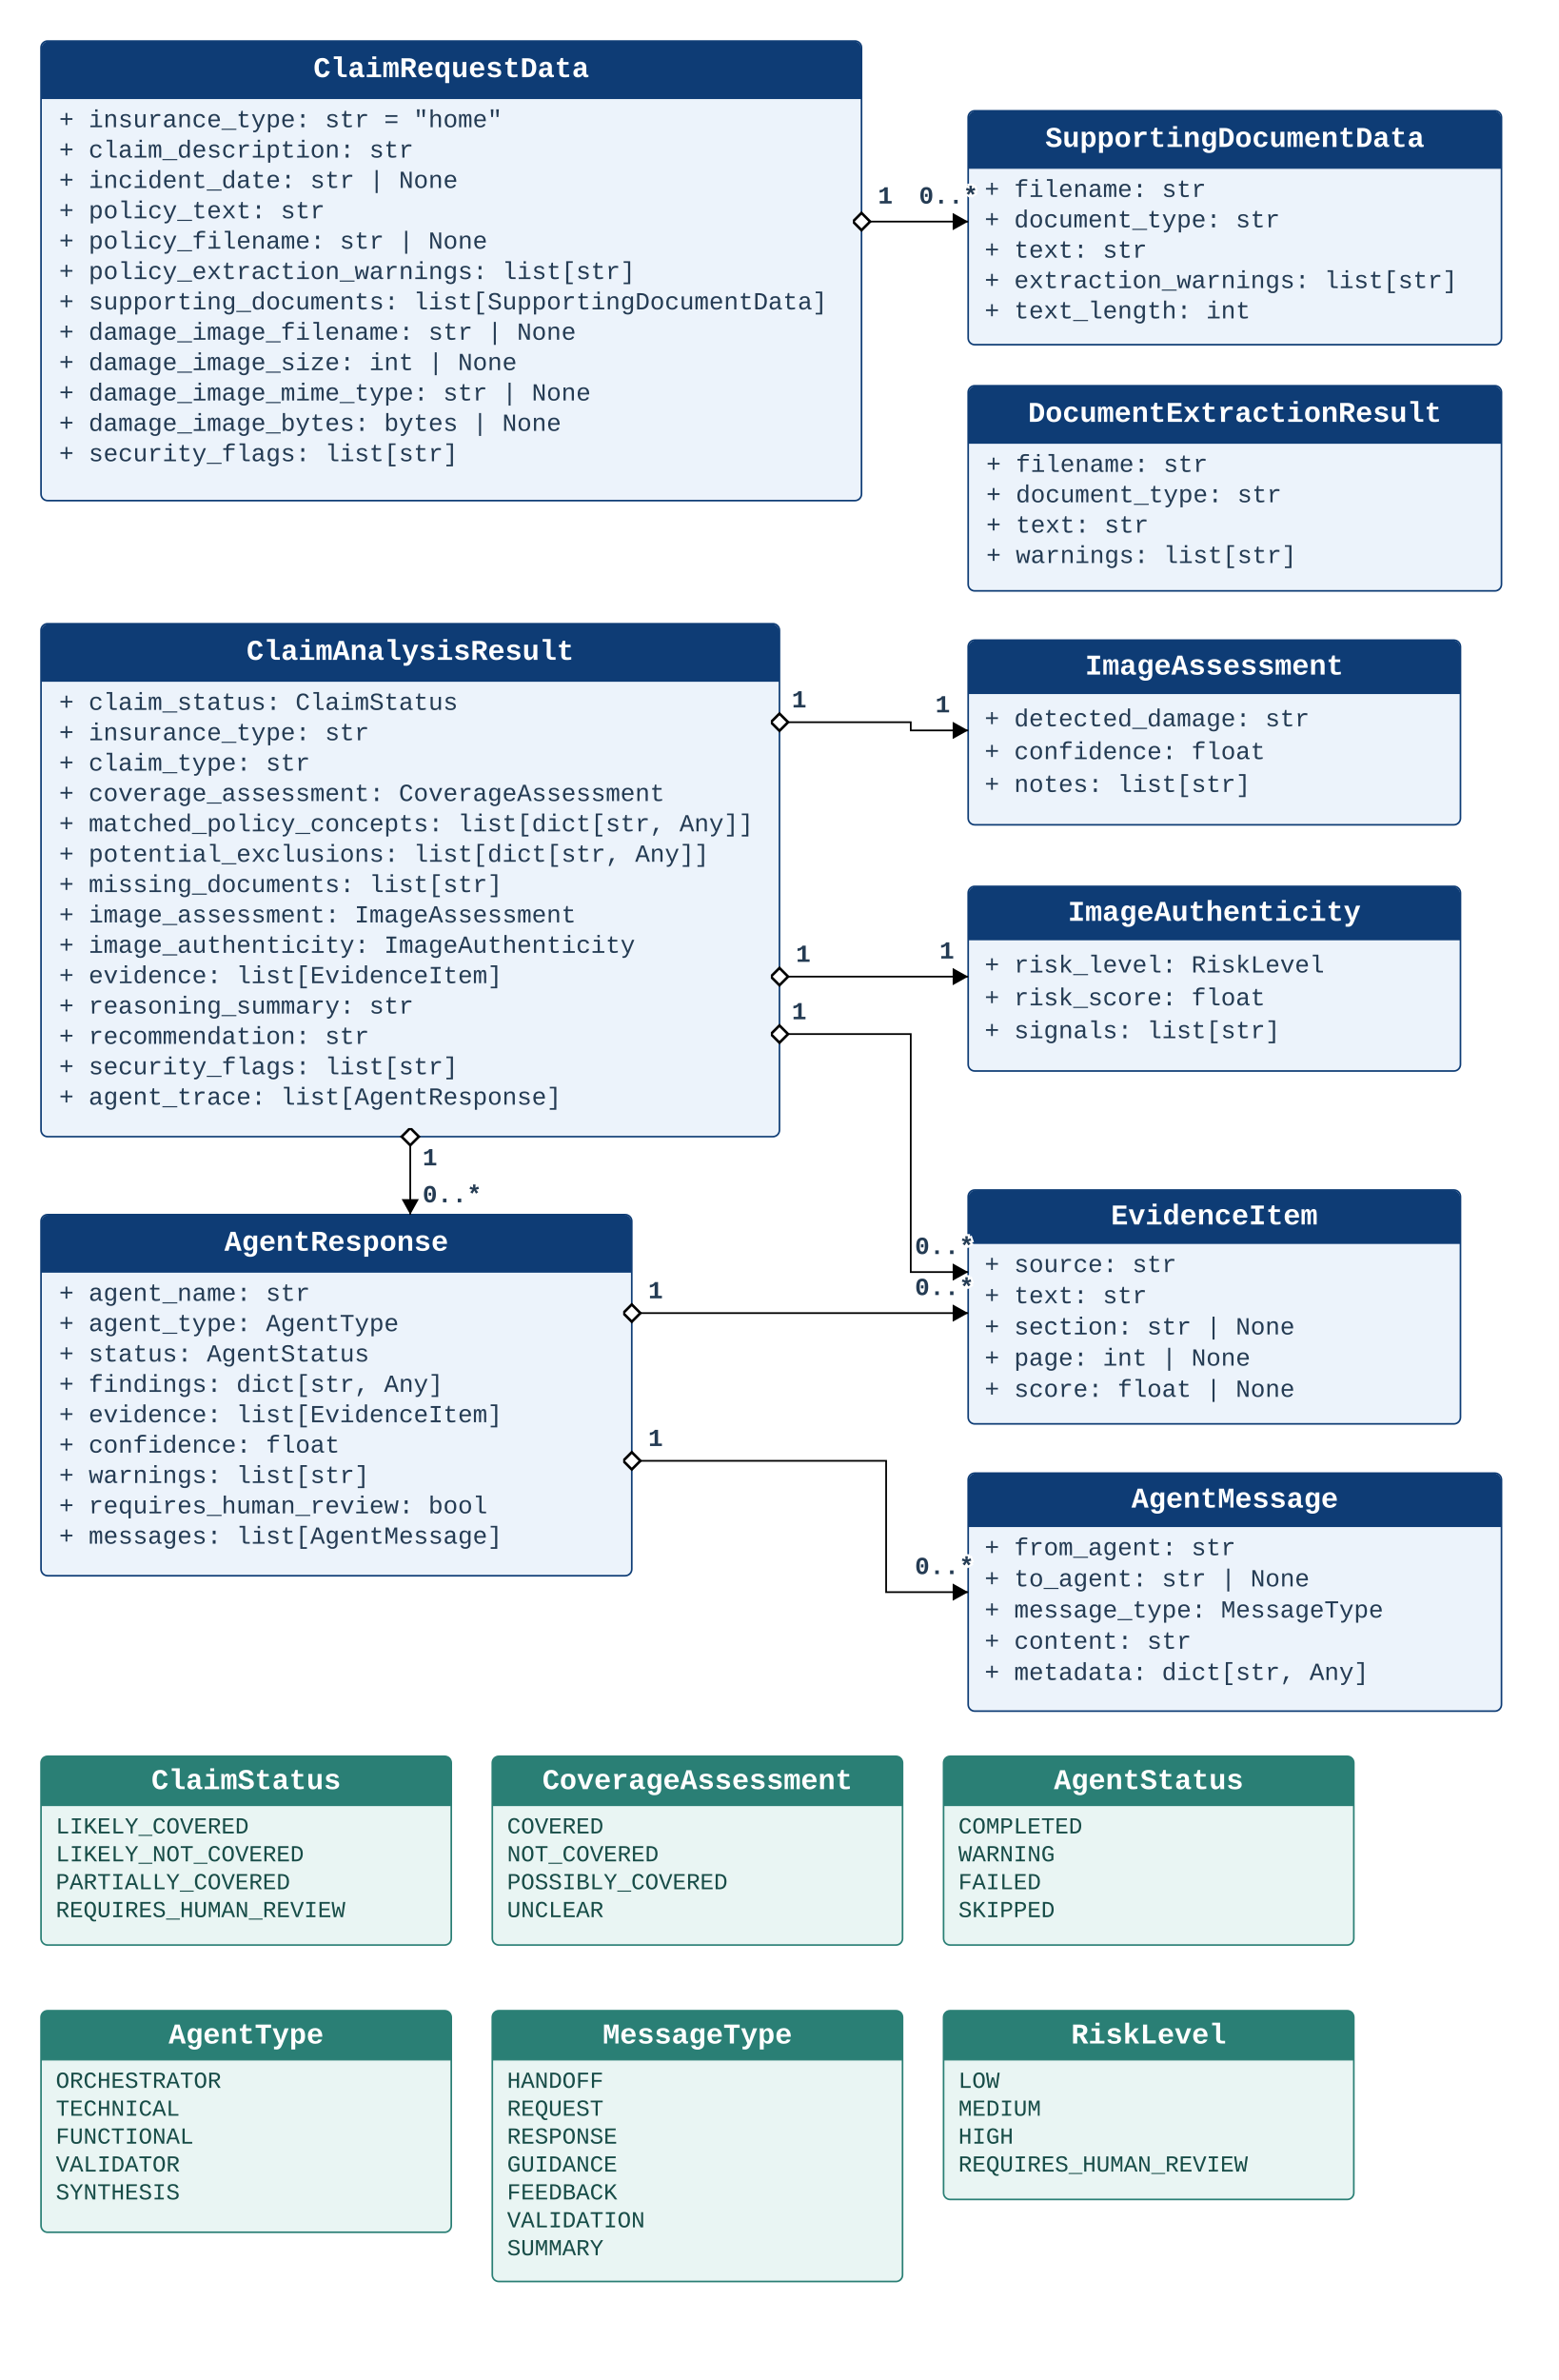
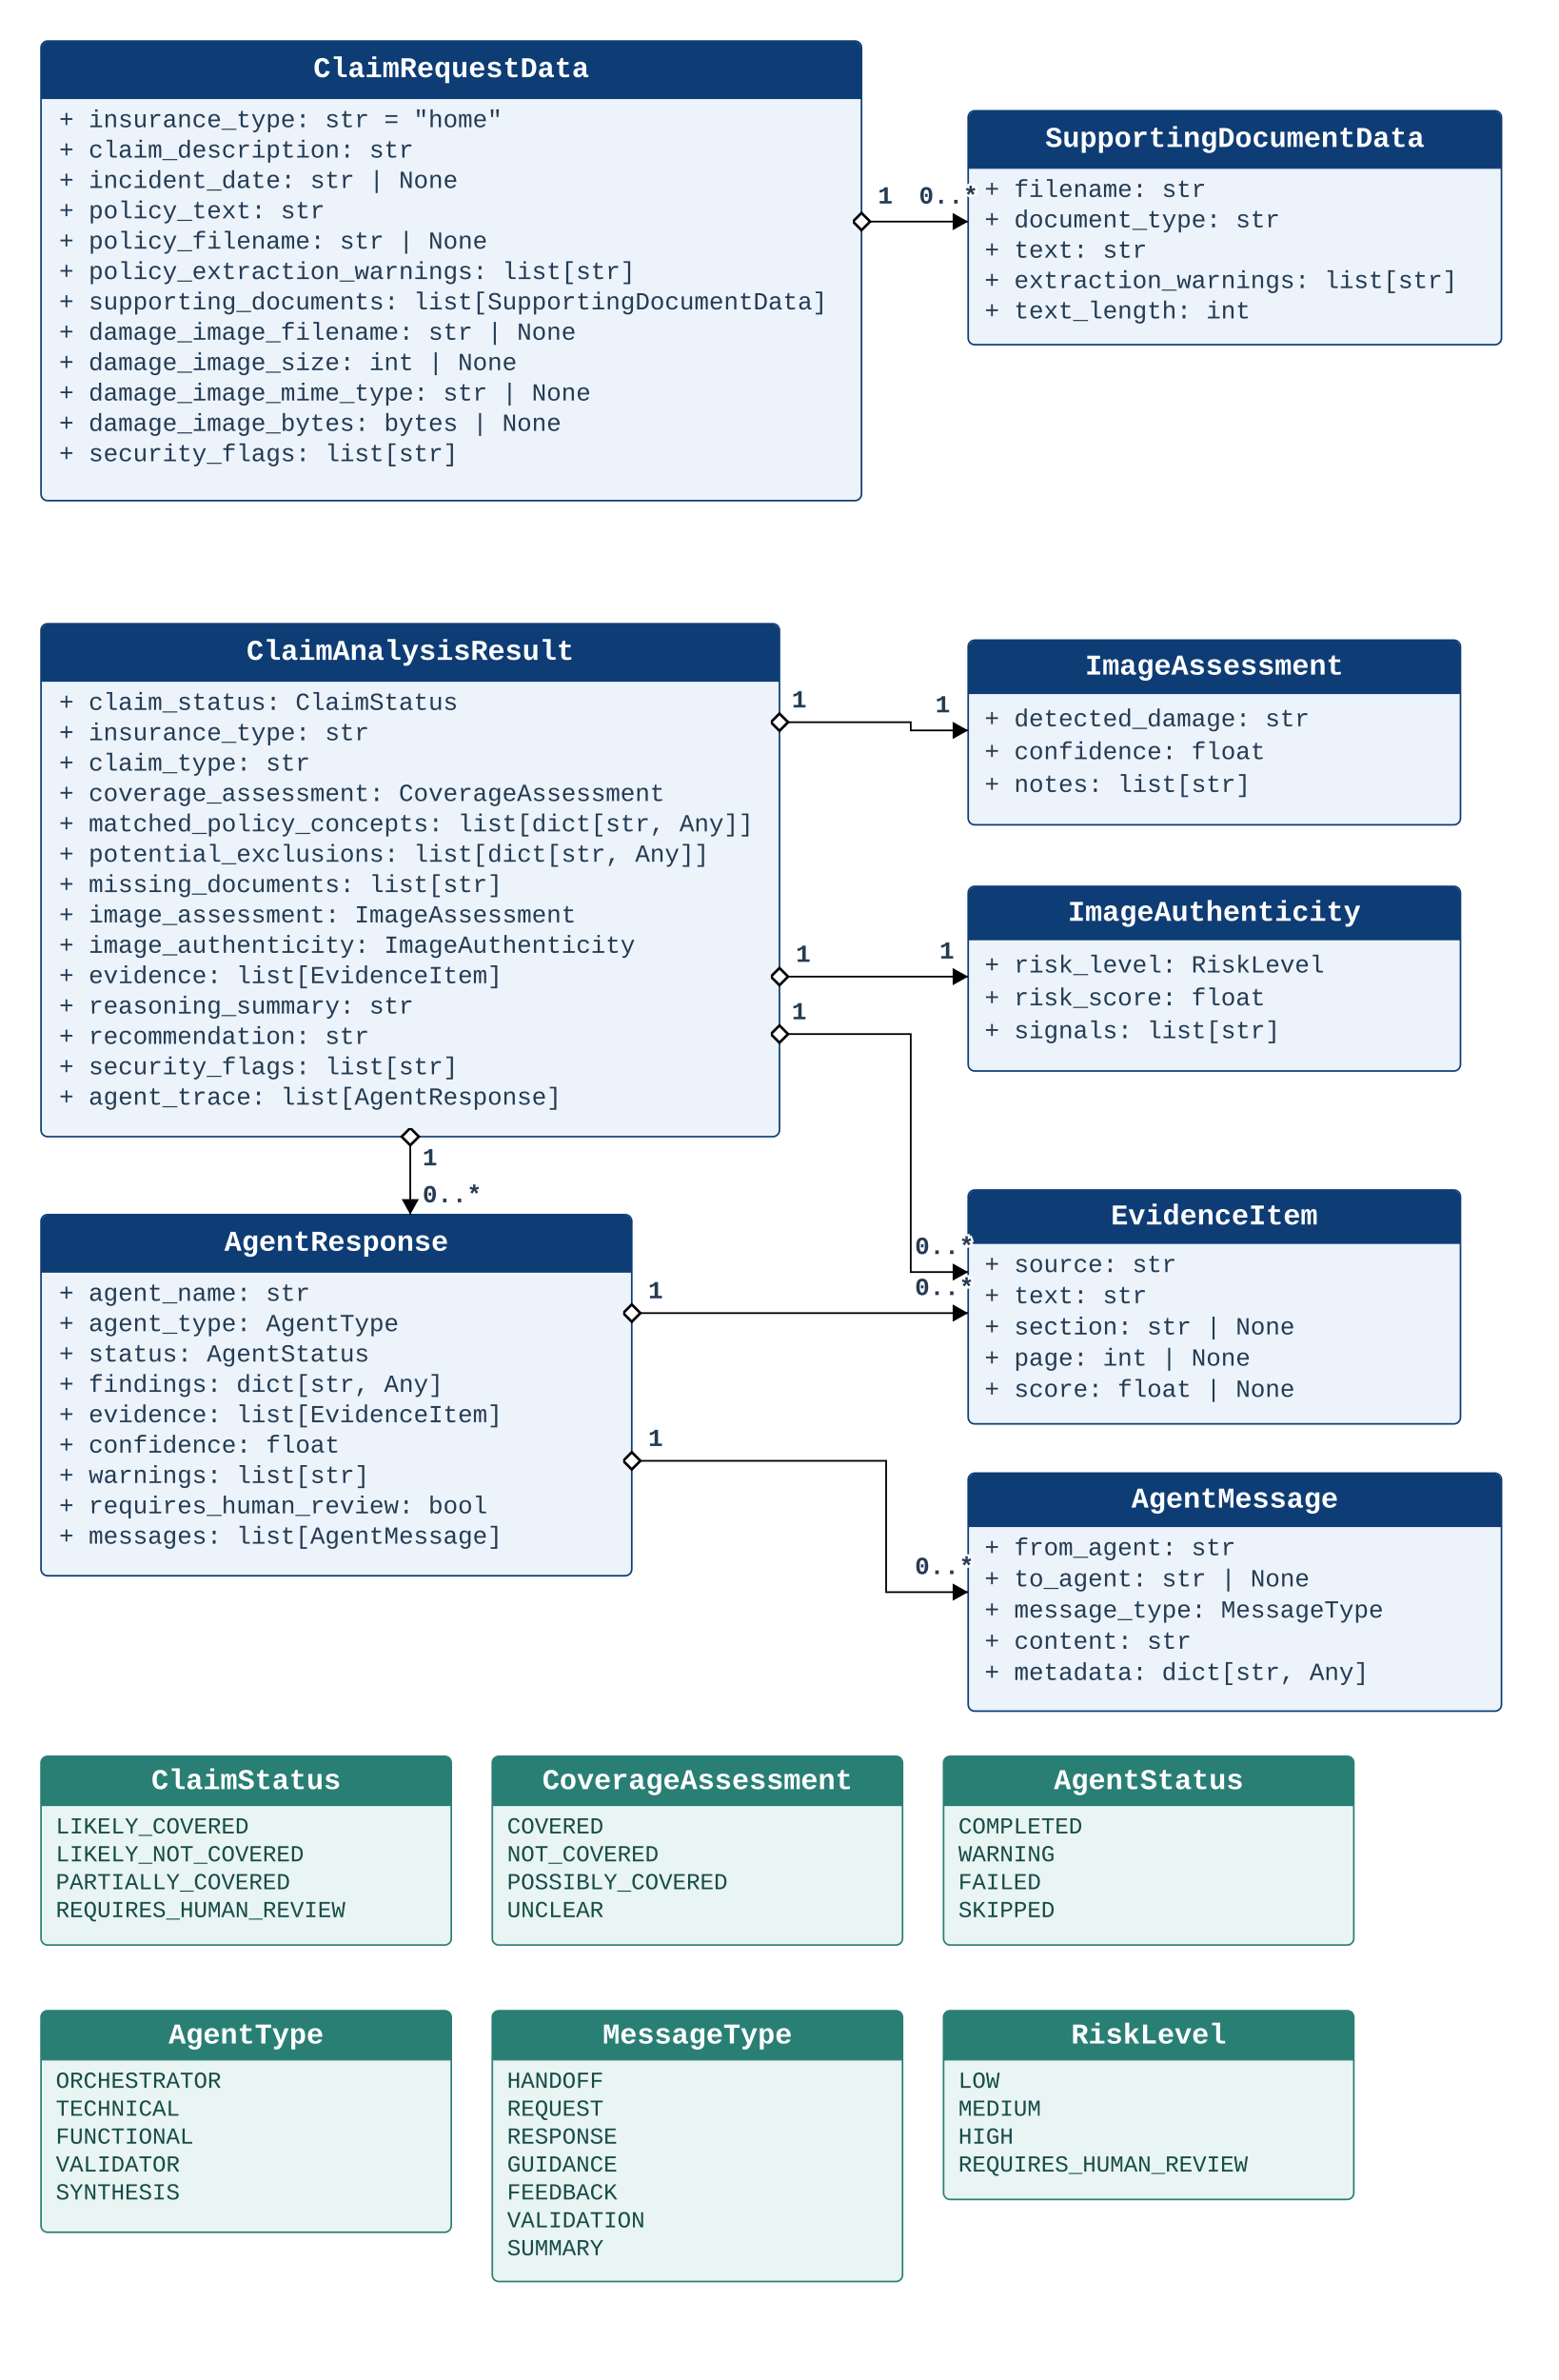
<svg xmlns="http://www.w3.org/2000/svg" width="1900" height="2900" viewBox="0 0 1900 2900" role="img" aria-labelledby="description">
  <defs>
    <marker id="diamond" markerWidth="18" markerHeight="14" refX="5" refY="7" orient="auto" markerUnits="strokeWidth">
      <path d="M 0 7 L 5 2 L 10 7 L 5 12 Z" fill="#ffffff" stroke="#000000" stroke-width="1.5" />
    </marker>
    <marker id="arrow" markerWidth="12" markerHeight="12" refX="10" refY="6" orient="auto" markerUnits="strokeWidth">
      <path d="M 1 1 L 10 6 L 1 11 Z" fill="#000000" />
    </marker>
    <style>
      .box { fill: #ecf3fb; stroke: #0e3c75; stroke-width: 2; rx: 8; }
      .head-input, .head-output, .head-agent, .head-value { fill: #0e3c75; }
      .enum-box { fill: #e9f5f3; stroke: #2a7f75; stroke-width: 2; rx: 8; }
      .enum-head { fill: #2a7f75; }
      .class-name { font-family: "Courier New", Courier, monospace; font-size: 35px; font-weight: 700; fill: #ffffff; }
      .field { font-family: "Courier New", Courier, monospace; font-size: 30px; fill: #243b53; }
      .enum-field { font-family: "Courier New", Courier, monospace; font-size: 28px; fill: #174c47; }
      .field-note { font-family: "Courier New", Courier, monospace; font-size: 25px; fill: #627d98; }
      .divider { stroke: #0e3c75; stroke-width: 1.4; }
      .relation { fill: none; stroke: #000000; stroke-width: 2.1; marker-start: url(#diamond); marker-end: url(#arrow); }
      .cardinality { font-family: "Courier New", Courier, monospace; font-size: 30px; font-weight: 700; fill: #243b53; paint-order: stroke; stroke: #ffffff; stroke-width: 5; }
    </style>
  </defs>
  <rect width="1900" height="2900" fill="#ffffff" />
  <g transform="translate(50 50)">
    <rect class="box" width="1000" height="560" />
    <path class="head-input" d="M12 0 H988 Q1000 0 1000 12 V70 H0 V12 Q0 0 12 0 Z" />
    <text x="500" y="44" text-anchor="middle" class="class-name">ClaimRequestData</text>
    <line x1="0" y1="70" x2="1000" y2="70" class="divider" />
    <text x="22" y="105" class="field">+ insurance_type: str = "home"</text>
    <text x="22" y="142" class="field">+ claim_description: str</text>
    <text x="22" y="179" class="field">+ incident_date: str | None</text>
    <text x="22" y="216" class="field">+ policy_text: str</text>
    <text x="22" y="253" class="field">+ policy_filename: str | None</text>
    <text x="22" y="290" class="field">+ policy_extraction_warnings: list[str]</text>
    <text x="22" y="327" class="field">+ supporting_documents: list[SupportingDocumentData]</text>
    <text x="22" y="364" class="field">+ damage_image_filename: str | None</text>
    <text x="22" y="401" class="field">+ damage_image_size: int | None</text>
    <text x="22" y="438" class="field">+ damage_image_mime_type: str | None</text>
    <text x="22" y="475" class="field">+ damage_image_bytes: bytes | None</text>
    <text x="22" y="512" class="field">+ security_flags: list[str]</text>
  </g>
  <g transform="translate(1180 135)">
    <rect class="box" width="650" height="285" />
    <path class="head-value" d="M12 0 H638 Q650 0 650 12 V70 H0 V12 Q0 0 12 0 Z" />
    <text x="325" y="44" text-anchor="middle" class="class-name">SupportingDocumentData</text>
    <line x1="0" y1="70" x2="650" y2="70" class="divider" />
    <text x="20" y="105" class="field">+ filename: str</text>
    <text x="20" y="142" class="field">+ document_type: str</text>
    <text x="20" y="179" class="field">+ text: str</text>
    <text x="20" y="216" class="field">+ extraction_warnings: list[str]</text>
    <text x="20" y="253" class="field">+ text_length: int</text>
  </g>
-   <g transform="translate(1180 470)">
-     <rect class="box" width="650" height="250" />
-     <path class="head-output" d="M12 0 H638 Q650 0 650 12 V70 H0 V12 Q0 0 12 0 Z" />
-     <text x="325" y="44" text-anchor="middle" class="class-name">DocumentExtractionResult</text>
-     <line x1="0" y1="70" x2="650" y2="70" class="divider" />
-     <text x="22" y="105" class="field">+ filename: str</text>
-     <text x="22" y="142" class="field">+ document_type: str</text>
-     <text x="22" y="179" class="field">+ text: str</text>
-     <text x="22" y="216" class="field">+ warnings: list[str]</text>
-   </g>
  <g transform="translate(50 760)">
    <rect class="box" width="900" height="625" />
    <path class="head-output" d="M12 0 H888 Q900 0 900 12 V70 H0 V12 Q0 0 12 0 Z" />
    <text x="450" y="44" text-anchor="middle" class="class-name">ClaimAnalysisResult</text>
    <line x1="0" y1="70" x2="900" y2="70" class="divider" />
    <text x="22" y="105" class="field">+ claim_status: ClaimStatus</text>
    <text x="22" y="142" class="field">+ insurance_type: str</text>
    <text x="22" y="179" class="field">+ claim_type: str</text>
    <text x="22" y="216" class="field">+ coverage_assessment: CoverageAssessment</text>
    <text x="22" y="253" class="field">+ matched_policy_concepts: list[dict[str, Any]]</text>
    <text x="22" y="290" class="field">+ potential_exclusions: list[dict[str, Any]]</text>
    <text x="22" y="327" class="field">+ missing_documents: list[str]</text>
    <text x="22" y="364" class="field">+ image_assessment: ImageAssessment</text>
    <text x="22" y="401" class="field">+ image_authenticity: ImageAuthenticity</text>
    <text x="22" y="438" class="field">+ evidence: list[EvidenceItem]</text>
    <text x="22" y="475" class="field">+ reasoning_summary: str</text>
    <text x="22" y="512" class="field">+ recommendation: str</text>
    <text x="22" y="549" class="field">+ security_flags: list[str]</text>
    <text x="22" y="586" class="field">+ agent_trace: list[AgentResponse]</text>
  </g>
  <g transform="translate(50 2140)">
    <rect class="enum-box" width="500" height="230" />
    <path class="enum-head" d="M8 0 H492 Q500 0 500 8 V60 H0 V8 Q0 0 8 0 Z" />
    <text x="250" y="40" text-anchor="middle" class="class-name">ClaimStatus</text>
    <line x1="0" y1="60" x2="500" y2="60" stroke="#2a7f75" stroke-width="1.4" />
    <text x="18" y="94" class="enum-field">LIKELY_COVERED</text>
    <text x="18" y="128" class="enum-field">LIKELY_NOT_COVERED</text>
    <text x="18" y="162" class="enum-field">PARTIALLY_COVERED</text>
    <text x="18" y="196" class="enum-field">REQUIRES_HUMAN_REVIEW</text>
  </g>
  <g transform="translate(600 2140)">
    <rect class="enum-box" width="500" height="230" />
    <path class="enum-head" d="M8 0 H492 Q500 0 500 8 V60 H0 V8 Q0 0 8 0 Z" />
    <text x="250" y="40" text-anchor="middle" class="class-name">CoverageAssessment</text>
    <line x1="0" y1="60" x2="500" y2="60" stroke="#2a7f75" stroke-width="1.4" />
    <text x="18" y="94" class="enum-field">COVERED</text>
    <text x="18" y="128" class="enum-field">NOT_COVERED</text>
    <text x="18" y="162" class="enum-field">POSSIBLY_COVERED</text>
    <text x="18" y="196" class="enum-field">UNCLEAR</text>
  </g>
  <g transform="translate(1150 2140)">
    <rect class="enum-box" width="500" height="230" />
    <path class="enum-head" d="M8 0 H492 Q500 0 500 8 V60 H0 V8 Q0 0 8 0 Z" />
    <text x="250" y="40" text-anchor="middle" class="class-name">AgentStatus</text>
    <line x1="0" y1="60" x2="500" y2="60" stroke="#2a7f75" stroke-width="1.4" />
    <text x="18" y="94" class="enum-field">COMPLETED</text>
    <text x="18" y="128" class="enum-field">WARNING</text>
    <text x="18" y="162" class="enum-field">FAILED</text>
    <text x="18" y="196" class="enum-field">SKIPPED</text>
  </g>
  <g transform="translate(50 2450)">
    <rect class="enum-box" width="500" height="270" />
    <path class="enum-head" d="M8 0 H492 Q500 0 500 8 V60 H0 V8 Q0 0 8 0 Z" />
    <text x="250" y="40" text-anchor="middle" class="class-name">AgentType</text>
    <line x1="0" y1="60" x2="500" y2="60" stroke="#2a7f75" stroke-width="1.4" />
    <text x="18" y="94" class="enum-field">ORCHESTRATOR</text>
    <text x="18" y="128" class="enum-field">TECHNICAL</text>
    <text x="18" y="162" class="enum-field">FUNCTIONAL</text>
    <text x="18" y="196" class="enum-field">VALIDATOR</text>
    <text x="18" y="230" class="enum-field">SYNTHESIS</text>
  </g>
  <g transform="translate(600 2450)">
    <rect class="enum-box" width="500" height="330" />
    <path class="enum-head" d="M8 0 H492 Q500 0 500 8 V60 H0 V8 Q0 0 8 0 Z" />
    <text x="250" y="40" text-anchor="middle" class="class-name">MessageType</text>
    <line x1="0" y1="60" x2="500" y2="60" stroke="#2a7f75" stroke-width="1.4" />
    <text x="18" y="94" class="enum-field">HANDOFF</text>
    <text x="18" y="128" class="enum-field">REQUEST</text>
    <text x="18" y="162" class="enum-field">RESPONSE</text>
    <text x="18" y="196" class="enum-field">GUIDANCE</text>
    <text x="18" y="230" class="enum-field">FEEDBACK</text>
    <text x="18" y="264" class="enum-field">VALIDATION</text>
    <text x="18" y="298" class="enum-field">SUMMARY</text>
  </g>
  <g transform="translate(1150 2450)">
    <rect class="enum-box" width="500" height="230" />
    <path class="enum-head" d="M8 0 H492 Q500 0 500 8 V60 H0 V8 Q0 0 8 0 Z" />
    <text x="250" y="40" text-anchor="middle" class="class-name">RiskLevel</text>
    <line x1="0" y1="60" x2="500" y2="60" stroke="#2a7f75" stroke-width="1.4" />
    <text x="18" y="94" class="enum-field">LOW</text>
    <text x="18" y="128" class="enum-field">MEDIUM</text>
    <text x="18" y="162" class="enum-field">HIGH</text>
    <text x="18" y="196" class="enum-field">REQUIRES_HUMAN_REVIEW</text>
  </g>
  <g transform="translate(1180 780)">
    <rect class="box" width="600" height="225" />
    <path class="head-value" d="M12 0 H588 Q600 0 600 12 V65 H0 V12 Q0 0 12 0 Z" />
    <text x="300" y="42" text-anchor="middle" class="class-name">ImageAssessment</text>
    <line x1="0" y1="65" x2="600" y2="65" class="divider" />
    <text x="20" y="105" class="field">+ detected_damage: str</text>
    <text x="20" y="145" class="field">+ confidence: float</text>
    <text x="20" y="185" class="field">+ notes: list[str]</text>
  </g>
  <g transform="translate(1180 1080)">
    <rect class="box" width="600" height="225" />
    <path class="head-value" d="M12 0 H588 Q600 0 600 12 V65 H0 V12 Q0 0 12 0 Z" />
    <text x="300" y="42" text-anchor="middle" class="class-name">ImageAuthenticity</text>
    <line x1="0" y1="65" x2="600" y2="65" class="divider" />
    <text x="20" y="105" class="field">+ risk_level: RiskLevel</text>
    <text x="20" y="145" class="field">+ risk_score: float</text>
    <text x="20" y="185" class="field">+ signals: list[str]</text>
  </g>
  <g transform="translate(50 1480)">
    <rect class="box" width="720" height="440" />
    <path class="head-agent" d="M12 0 H708 Q720 0 720 12 V70 H0 V12 Q0 0 12 0 Z" />
    <text x="360" y="44" text-anchor="middle" class="class-name">AgentResponse</text>
    <line x1="0" y1="70" x2="720" y2="70" class="divider" />
    <text x="22" y="105" class="field">+ agent_name: str</text>
    <text x="22" y="142" class="field">+ agent_type: AgentType</text>
    <text x="22" y="179" class="field">+ status: AgentStatus</text>
    <text x="22" y="216" class="field">+ findings: dict[str, Any]</text>
    <text x="22" y="253" class="field">+ evidence: list[EvidenceItem]</text>
    <text x="22" y="290" class="field">+ confidence: float</text>
    <text x="22" y="327" class="field">+ warnings: list[str]</text>
    <text x="22" y="364" class="field">+ requires_human_review: bool</text>
    <text x="22" y="401" class="field">+ messages: list[AgentMessage]</text>
  </g>
  <g transform="translate(1180 1450)">
    <rect class="box" width="600" height="285" />
    <path class="head-value" d="M12 0 H588 Q600 0 600 12 V65 H0 V12 Q0 0 12 0 Z" />
    <text x="300" y="42" text-anchor="middle" class="class-name">EvidenceItem</text>
    <line x1="0" y1="65" x2="600" y2="65" class="divider" />
    <text x="20" y="100" class="field">+ source: str</text>
    <text x="20" y="138" class="field">+ text: str</text>
    <text x="20" y="176" class="field">+ section: str | None</text>
    <text x="20" y="214" class="field">+ page: int | None</text>
    <text x="20" y="252" class="field">+ score: float | None</text>
  </g>
  <g transform="translate(1180 1795)">
    <rect class="box" width="650" height="290" />
    <path class="head-value" d="M12 0 H638 Q650 0 650 12 V65 H0 V12 Q0 0 12 0 Z" />
    <text x="325" y="42" text-anchor="middle" class="class-name">AgentMessage</text>
    <line x1="0" y1="65" x2="650" y2="65" class="divider" />
    <text x="20" y="100" class="field">+ from_agent: str</text>
    <text x="20" y="138" class="field">+ to_agent: str | None</text>
    <text x="20" y="176" class="field">+ message_type: MessageType</text>
    <text x="20" y="214" class="field">+ content: str</text>
    <text x="20" y="252" class="field">+ metadata: dict[str, Any]</text>
  </g>
  <path d="M1050 270 H1180" class="relation" />
  <text x="1070" y="248" class="cardinality">1</text>
  <text x="1120" y="248" class="cardinality">0..*</text>
  <path d="M950 880 H1110 V890 H1180" class="relation" />
  <text x="965" y="862" class="cardinality">1</text>
  <text x="1140" y="868" class="cardinality">1</text>
  <path d="M950 1190 H1180" class="relation" />
  <text x="970" y="1172" class="cardinality">1</text>
  <text x="1145" y="1168" class="cardinality">1</text>
  <path d="M950 1260 H1110 V1550 H1180" class="relation" />
  <text x="965" y="1242" class="cardinality">1</text>
  <text x="1115" y="1528" class="cardinality">0..*</text>
  <path d="M500 1385 V1480" class="relation" />
  <text x="515" y="1420" class="cardinality">1</text>
  <text x="515" y="1465" class="cardinality">0..*</text>
  <path d="M770 1600 H1180" class="relation" />
  <text x="790" y="1582" class="cardinality">1</text>
  <text x="1115" y="1578" class="cardinality">0..*</text>
  <path d="M770 1780 H1080 V1940 H1180" class="relation" />
  <text x="790" y="1762" class="cardinality">1</text>
  <text x="1115" y="1918" class="cardinality">0..*</text>
</svg>
